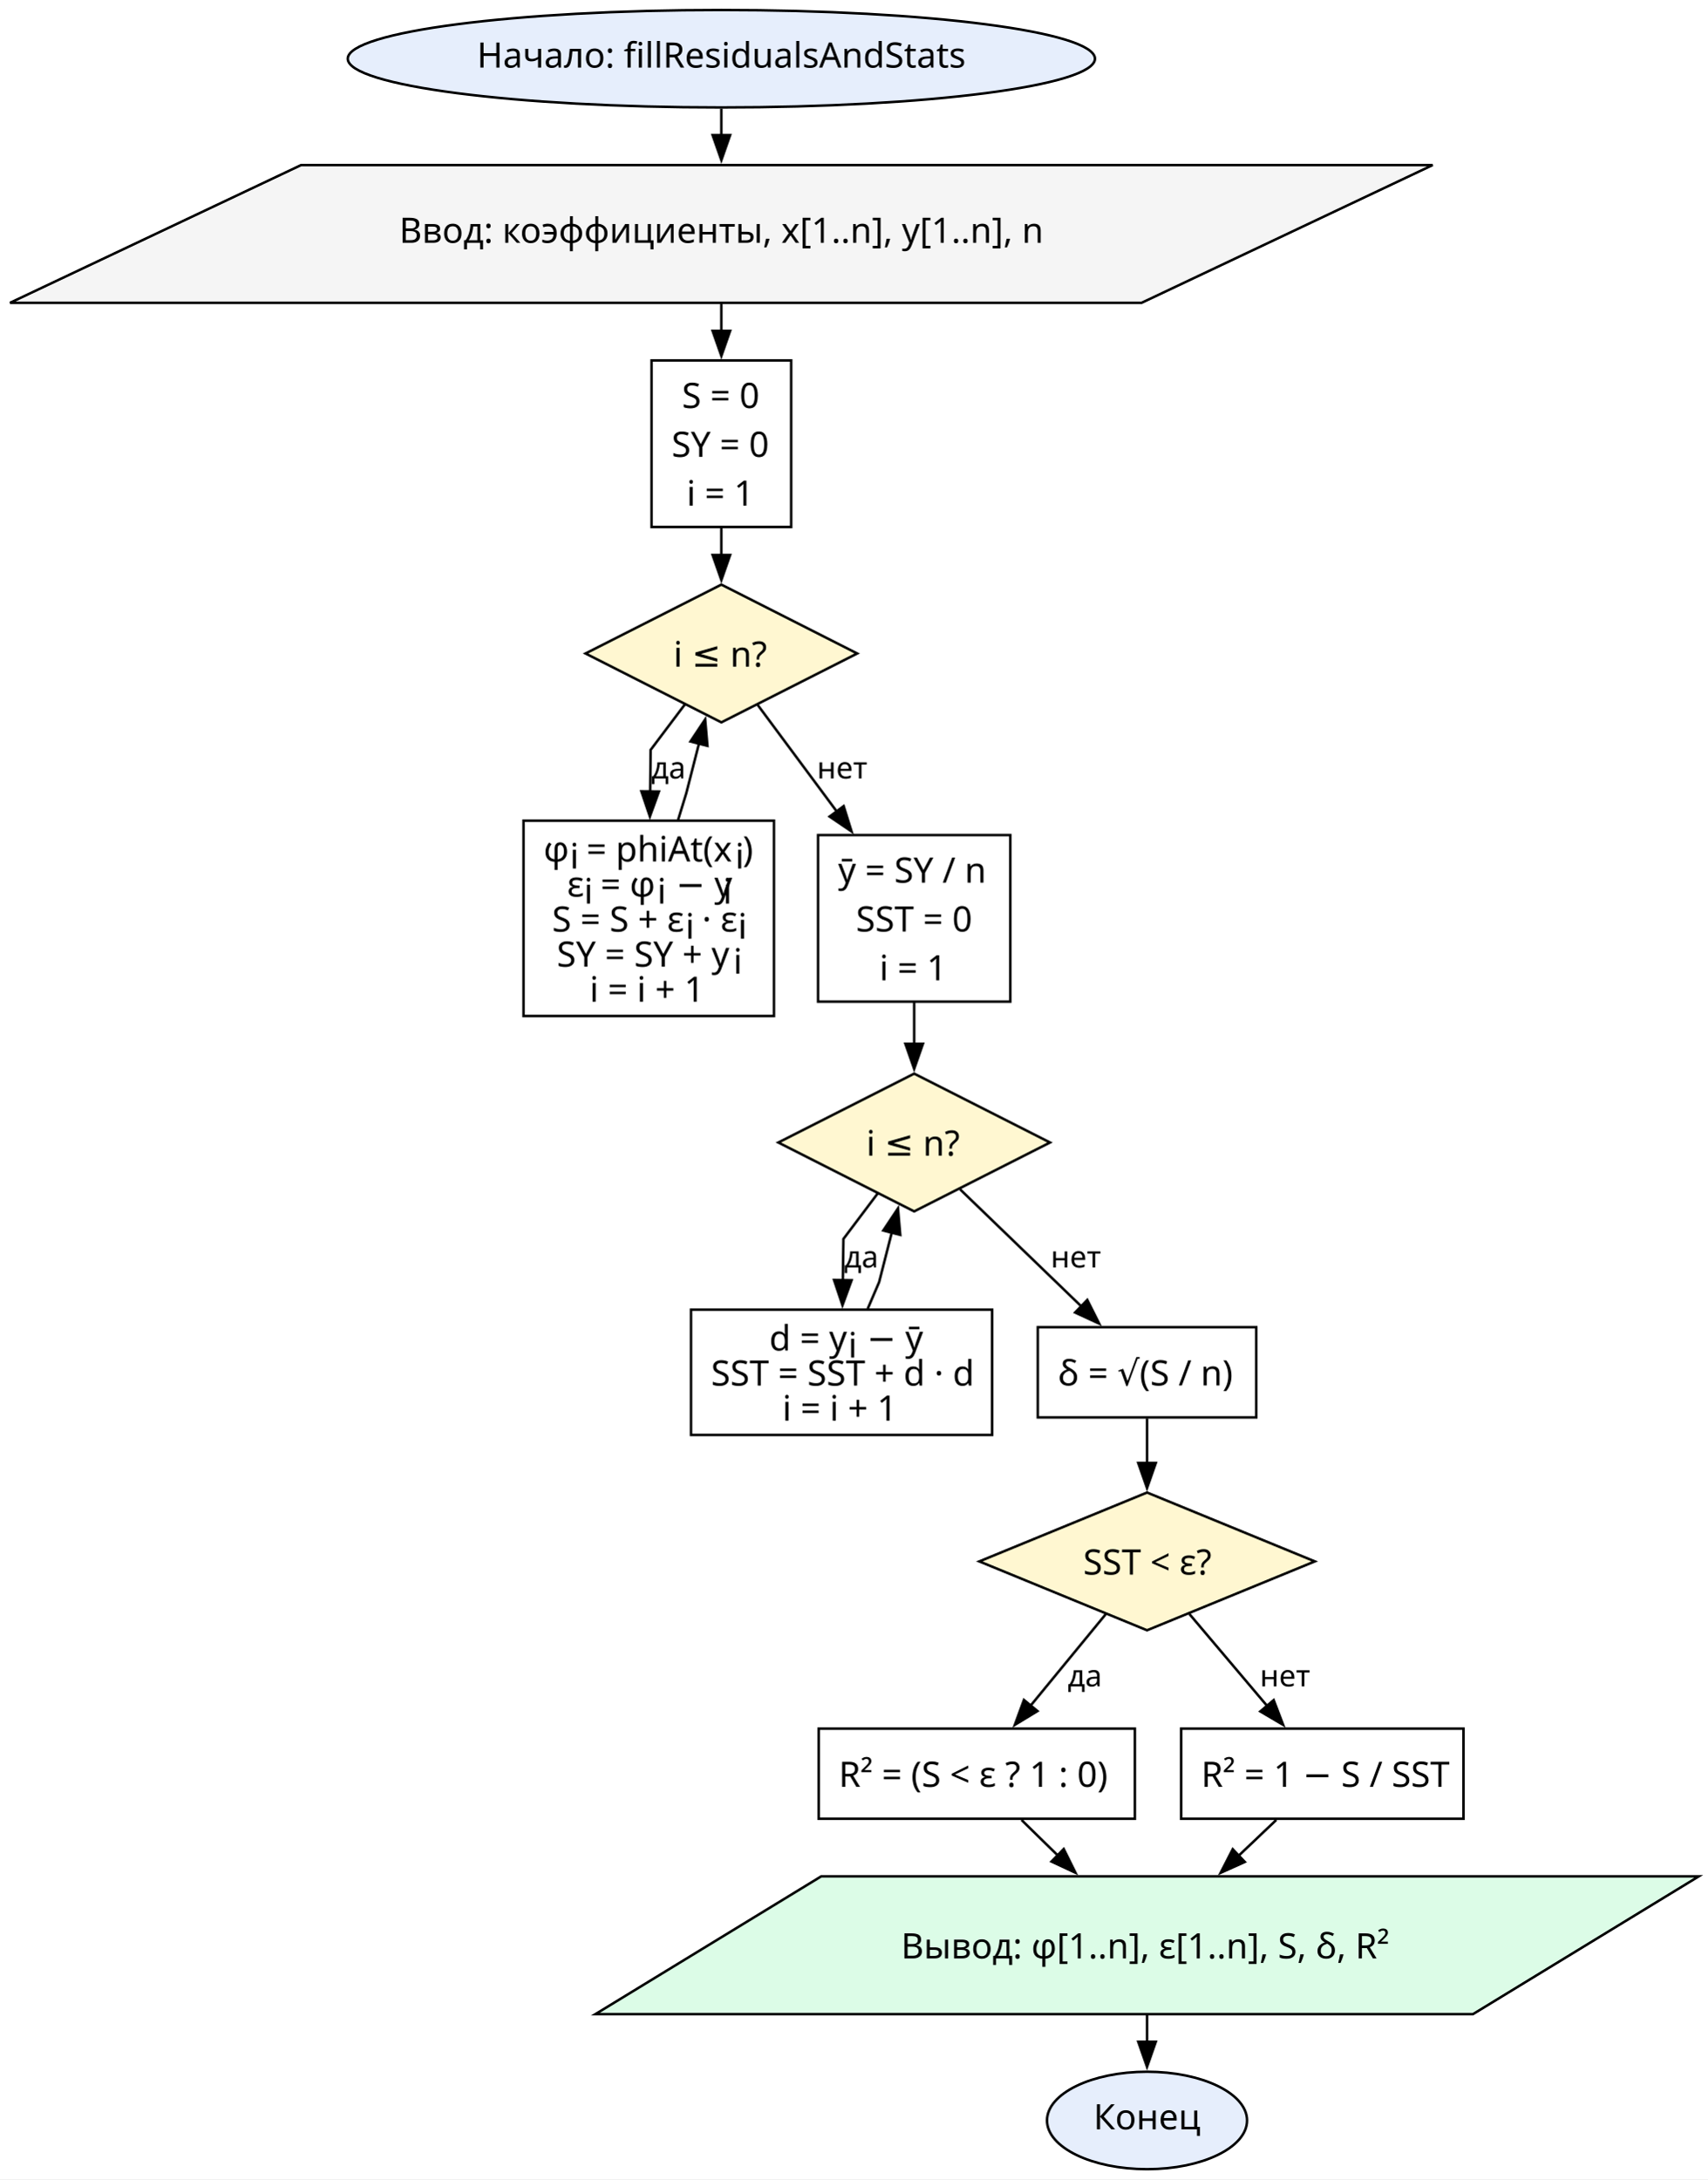
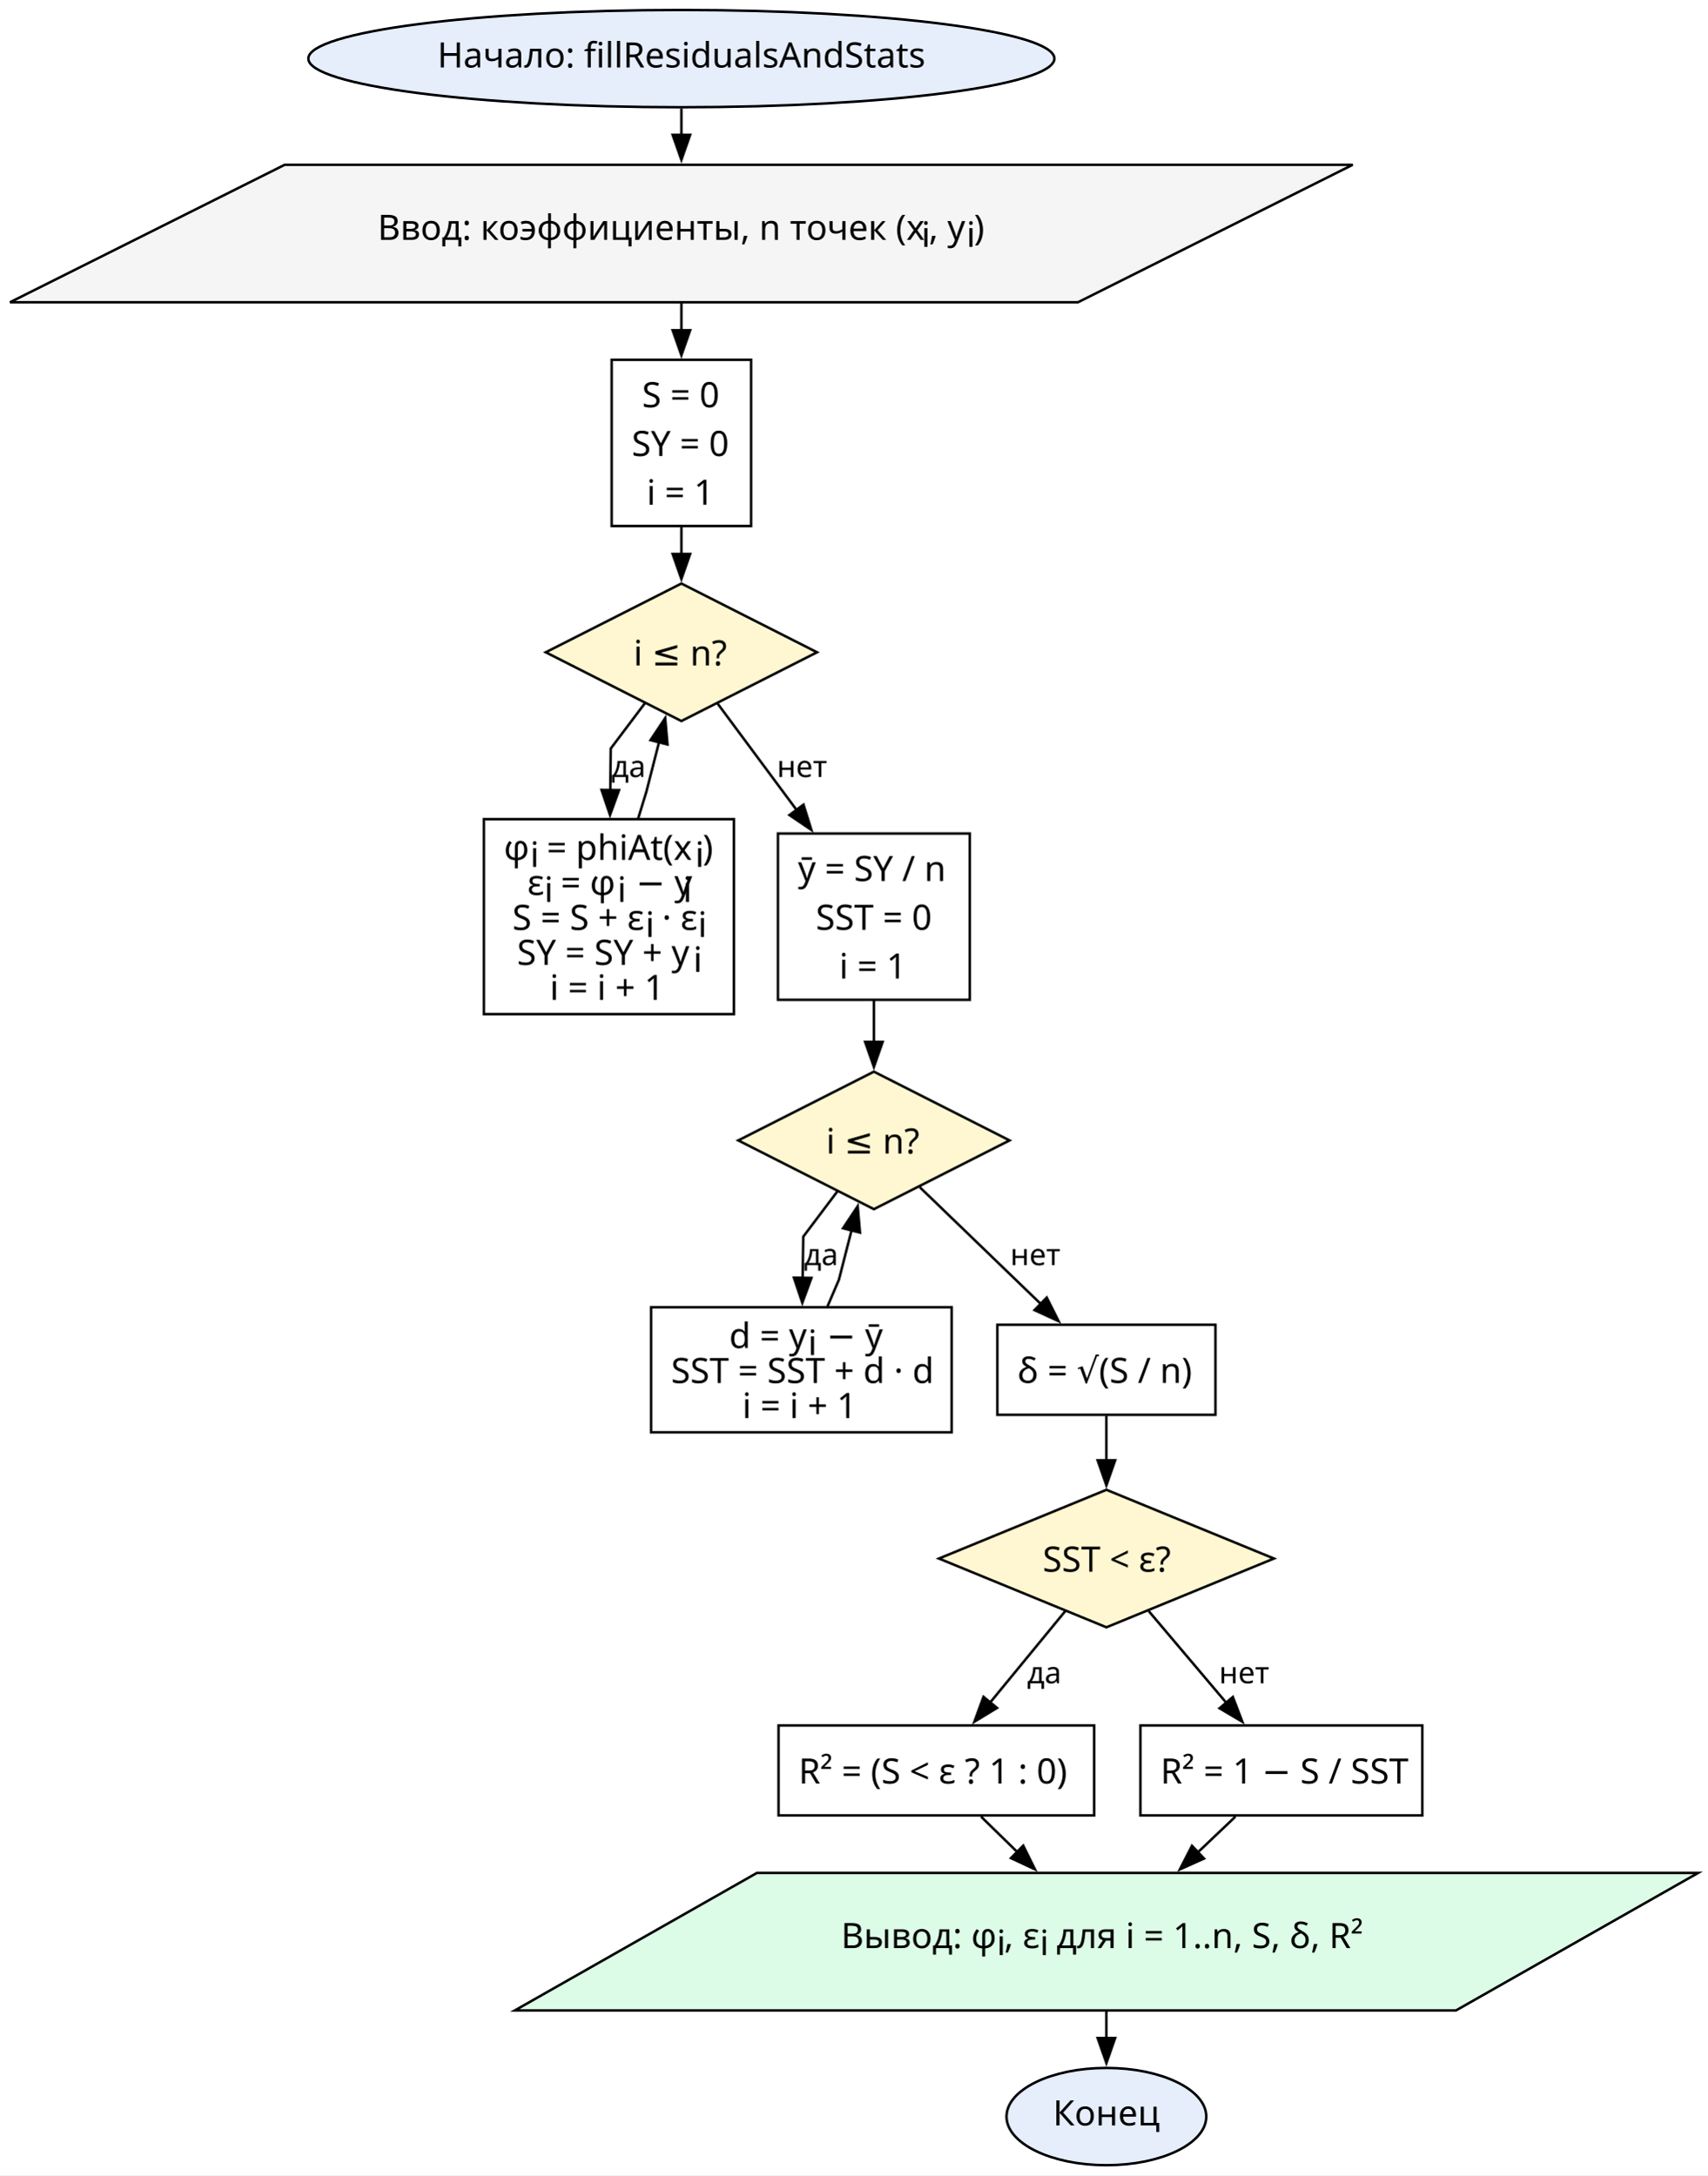
- <svg xmlns="http://www.w3.org/2000/svg" width="682pt" height="870pt" viewBox="0.00 0.00 682.00 870.00">
+ <svg xmlns="http://www.w3.org/2000/svg" width="683pt" height="870pt" viewBox="0.00 0.00 683.00 870.00">
  <g id="graph0" class="graph" transform="scale(1 1) rotate(0) translate(4 866.03)">
-     <polygon fill="white" stroke="none" points="-4,4 -4,-866.03 678.38,-866.03 678.38,4 -4,4" />
+     <polygon fill="white" stroke="none" points="-4,4 -4,-866.03 679.16,-866.03 679.16,4 -4,4" />
    <g id="node1" class="node">
-       <ellipse fill="#e6eefc" stroke="#000000" cx="284.07" cy="-842.59" rx="149.2" ry="19.45" />
-       <text xml:space="preserve" text-anchor="middle" x="284.07" y="-839.04" font-family="CMU Serif" font-size="14.00">Начало: fillResidualsAndStats</text>
+       <ellipse fill="#e6eefc" stroke="#000000" cx="268.52" cy="-842.59" rx="149.2" ry="19.45" />
+       <text xml:space="preserve" text-anchor="middle" x="268.52" y="-839.04" font-family="CMU Serif" font-size="14.00">Начало: fillResidualsAndStats</text>
    </g>
    <g id="node2" class="node">
-       <polygon fill="#f5f5f5" stroke="#000000" points="568.14,-800.14 116.25,-800.14 0,-745.14 451.89,-745.14 568.14,-800.14" />
-       <text xml:space="preserve" text-anchor="middle" x="284.07" y="-769.09" font-family="CMU Serif" font-size="14.00">Ввод: коэффициенты, x[1..n], y[1..n], n</text>
+       <polygon fill="#f5f5f5" stroke="#000000" points="537.04,-800.14 109.88,-800.14 0,-745.14 427.15,-745.14 537.04,-800.14" />
+       <text xml:space="preserve" text-anchor="start" x="147.02" y="-770.09" font-family="CMU Serif" font-size="14.00">Ввод: коэффициенты, n точек (x</text>
+       <text xml:space="preserve" text-anchor="start" x="364.52" y="-770.09" font-family="CMU Serif" baseline-shift="sub" font-size="14.00">i</text>
+       <text xml:space="preserve" text-anchor="start" x="367.52" y="-770.09" font-family="CMU Serif" font-size="14.00">, y</text>
+       <text xml:space="preserve" text-anchor="start" x="382.52" y="-770.09" font-family="CMU Serif" baseline-shift="sub" font-size="14.00">i</text>
+       <text xml:space="preserve" text-anchor="start" x="385.52" y="-770.09" font-family="CMU Serif" font-size="14.00">)</text>
    </g>
    <g id="edge1" class="edge">
-       <path fill="none" stroke="#000000" d="M284.07,-822.66C284.07,-819.24 284.07,-815.57 284.07,-811.83" />
-       <polygon fill="#000000" stroke="#000000" points="287.57,-812.1 284.07,-802.1 280.57,-812.1 287.57,-812.1" />
+       <path fill="none" stroke="#000000" d="M268.52,-822.66C268.52,-819.24 268.52,-815.57 268.52,-811.83" />
+       <polygon fill="#000000" stroke="#000000" points="272.02,-812.1 268.52,-802.1 265.02,-812.1 272.02,-812.1" />
    </g>
    <g id="node3" class="node">
-       <polygon fill="#ffffff" stroke="#000000" points="311.95,-722.14 256.2,-722.14 256.2,-655.64 311.95,-655.64 311.95,-722.14" />
-       <text xml:space="preserve" text-anchor="start" x="268.32" y="-703.14" font-family="CMU Serif" font-size="14.00">S = 0</text>
-       <text xml:space="preserve" text-anchor="start" x="264.2" y="-683.64" font-family="CMU Serif" font-size="14.00">SY = 0</text>
-       <text xml:space="preserve" text-anchor="start" x="270.2" y="-664.14" font-family="CMU Serif" font-size="14.00">i = 1</text>
+       <polygon fill="#ffffff" stroke="#000000" points="296.39,-722.14 240.64,-722.14 240.64,-655.64 296.39,-655.64 296.39,-722.14" />
+       <text xml:space="preserve" text-anchor="start" x="252.77" y="-703.14" font-family="CMU Serif" font-size="14.00">S = 0</text>
+       <text xml:space="preserve" text-anchor="start" x="248.64" y="-683.64" font-family="CMU Serif" font-size="14.00">SY = 0</text>
+       <text xml:space="preserve" text-anchor="start" x="254.64" y="-664.14" font-family="CMU Serif" font-size="14.00">i = 1</text>
    </g>
    <g id="edge2" class="edge">
-       <path fill="none" stroke="#000000" d="M284.07,-744.87C284.07,-741.29 284.07,-737.54 284.07,-733.75" />
-       <polygon fill="#000000" stroke="#000000" points="287.57,-733.94 284.07,-723.94 280.57,-733.94 287.57,-733.94" />
+       <path fill="none" stroke="#000000" d="M268.52,-744.87C268.52,-741.29 268.52,-737.54 268.52,-733.75" />
+       <polygon fill="#000000" stroke="#000000" points="272.02,-733.94 268.52,-723.94 265.02,-733.94 272.02,-733.94" />
    </g>
    <g id="node4" class="node">
-       <polygon fill="#fff7d1" stroke="#000000" points="284.07,-632.64 229.82,-605.14 284.07,-577.64 338.32,-605.14 284.07,-632.64" />
-       <text xml:space="preserve" text-anchor="start" x="264.95" y="-599.89" font-family="CMU Serif" font-size="14.00">i ≤ n?</text>
+       <polygon fill="#fff7d1" stroke="#000000" points="268.52,-632.64 214.27,-605.14 268.52,-577.64 322.77,-605.14 268.52,-632.64" />
+       <text xml:space="preserve" text-anchor="start" x="249.39" y="-599.89" font-family="CMU Serif" font-size="14.00">i ≤ n?</text>
    </g>
    <g id="edge3" class="edge">
-       <path fill="none" stroke="#000000" d="M284.07,-655.58C284.07,-651.83 284.07,-647.98 284.07,-644.17" />
-       <polygon fill="#000000" stroke="#000000" points="287.57,-644.46 284.07,-634.46 280.57,-644.46 287.57,-644.46" />
+       <path fill="none" stroke="#000000" d="M268.52,-655.58C268.52,-651.83 268.52,-647.98 268.52,-644.17" />
+       <polygon fill="#000000" stroke="#000000" points="272.02,-644.46 268.52,-634.46 265.02,-644.46 272.02,-644.46" />
    </g>
    <g id="node5" class="node">
-       <polygon fill="#ffffff" stroke="#000000" points="305.07,-538.39 205.07,-538.39 205.07,-460.39 305.07,-460.39 305.07,-538.39" />
-       <text xml:space="preserve" text-anchor="start" x="213.07" y="-522.09" font-family="CMU Serif" font-size="14.00">φ</text>
-       <text xml:space="preserve" text-anchor="start" x="223.57" y="-522.09" font-family="CMU Serif" baseline-shift="sub" font-size="14.00">i</text>
-       <text xml:space="preserve" text-anchor="start" x="226.57" y="-522.09" font-family="CMU Serif" font-size="14.00"> = phiAt(x</text>
-       <text xml:space="preserve" text-anchor="start" x="289.57" y="-522.09" font-family="CMU Serif" baseline-shift="sub" font-size="14.00">i</text>
-       <text xml:space="preserve" text-anchor="start" x="292.57" y="-522.09" font-family="CMU Serif" font-size="14.00">)</text>
-       <text xml:space="preserve" text-anchor="start" x="222.45" y="-508.09" font-family="CMU Serif" font-size="14.00">ε</text>
-       <text xml:space="preserve" text-anchor="start" x="229.2" y="-508.09" font-family="CMU Serif" baseline-shift="sub" font-size="14.00">i</text>
-       <text xml:space="preserve" text-anchor="start" x="232.2" y="-508.09" font-family="CMU Serif" font-size="14.00"> = φ</text>
-       <text xml:space="preserve" text-anchor="start" x="258.45" y="-508.09" font-family="CMU Serif" baseline-shift="sub" font-size="14.00">i</text>
-       <text xml:space="preserve" text-anchor="start" x="261.45" y="-508.09" font-family="CMU Serif" font-size="14.00"> − y</text>
-       <text xml:space="preserve" text-anchor="start" x="284.7" y="-508.09" font-family="CMU Serif" baseline-shift="sub" font-size="14.00">i</text>
-       <text xml:space="preserve" text-anchor="start" x="216.45" y="-494.09" font-family="CMU Serif" font-size="14.00">S = S + ε</text>
-       <text xml:space="preserve" text-anchor="start" x="269.7" y="-494.09" font-family="CMU Serif" baseline-shift="sub" font-size="14.00">i</text>
-       <text xml:space="preserve" text-anchor="start" x="272.7" y="-494.09" font-family="CMU Serif" font-size="14.00"> · ε</text>
-       <text xml:space="preserve" text-anchor="start" x="290.7" y="-494.09" font-family="CMU Serif" baseline-shift="sub" font-size="14.00">i</text>
-       <text xml:space="preserve" text-anchor="start" x="218.32" y="-480.09" font-family="CMU Serif" font-size="14.00">SY = SY + y</text>
-       <text xml:space="preserve" text-anchor="start" x="288.82" y="-480.09" font-family="CMU Serif" baseline-shift="sub" font-size="14.00">i</text>
-       <text xml:space="preserve" text-anchor="start" x="231.45" y="-466.09" font-family="CMU Serif" font-size="14.00">i = i + 1</text>
+       <polygon fill="#ffffff" stroke="#000000" points="289.52,-538.39 189.52,-538.39 189.52,-460.39 289.52,-460.39 289.52,-538.39" />
+       <text xml:space="preserve" text-anchor="start" x="197.52" y="-522.09" font-family="CMU Serif" font-size="14.00">φ</text>
+       <text xml:space="preserve" text-anchor="start" x="208.02" y="-522.09" font-family="CMU Serif" baseline-shift="sub" font-size="14.00">i</text>
+       <text xml:space="preserve" text-anchor="start" x="211.02" y="-522.09" font-family="CMU Serif" font-size="14.00"> = phiAt(x</text>
+       <text xml:space="preserve" text-anchor="start" x="274.02" y="-522.09" font-family="CMU Serif" baseline-shift="sub" font-size="14.00">i</text>
+       <text xml:space="preserve" text-anchor="start" x="277.02" y="-522.09" font-family="CMU Serif" font-size="14.00">)</text>
+       <text xml:space="preserve" text-anchor="start" x="206.89" y="-508.09" font-family="CMU Serif" font-size="14.00">ε</text>
+       <text xml:space="preserve" text-anchor="start" x="213.64" y="-508.09" font-family="CMU Serif" baseline-shift="sub" font-size="14.00">i</text>
+       <text xml:space="preserve" text-anchor="start" x="216.64" y="-508.09" font-family="CMU Serif" font-size="14.00"> = φ</text>
+       <text xml:space="preserve" text-anchor="start" x="242.89" y="-508.09" font-family="CMU Serif" baseline-shift="sub" font-size="14.00">i</text>
+       <text xml:space="preserve" text-anchor="start" x="245.89" y="-508.09" font-family="CMU Serif" font-size="14.00"> − y</text>
+       <text xml:space="preserve" text-anchor="start" x="269.14" y="-508.09" font-family="CMU Serif" baseline-shift="sub" font-size="14.00">i</text>
+       <text xml:space="preserve" text-anchor="start" x="200.89" y="-494.09" font-family="CMU Serif" font-size="14.00">S = S + ε</text>
+       <text xml:space="preserve" text-anchor="start" x="254.14" y="-494.09" font-family="CMU Serif" baseline-shift="sub" font-size="14.00">i</text>
+       <text xml:space="preserve" text-anchor="start" x="257.14" y="-494.09" font-family="CMU Serif" font-size="14.00"> · ε</text>
+       <text xml:space="preserve" text-anchor="start" x="275.14" y="-494.09" font-family="CMU Serif" baseline-shift="sub" font-size="14.00">i</text>
+       <text xml:space="preserve" text-anchor="start" x="202.77" y="-480.09" font-family="CMU Serif" font-size="14.00">SY = SY + y</text>
+       <text xml:space="preserve" text-anchor="start" x="273.27" y="-480.09" font-family="CMU Serif" baseline-shift="sub" font-size="14.00">i</text>
+       <text xml:space="preserve" text-anchor="start" x="215.89" y="-466.09" font-family="CMU Serif" font-size="14.00">i = i + 1</text>
    </g>
    <g id="edge4" class="edge">
-       <path fill="none" stroke="#000000" d="M269.61,-584.95C262.66,-575.73 255.82,-566.64 255.82,-566.64 255.82,-566.64 255.74,-559.43 255.63,-549.77" />
-       <polygon fill="#000000" stroke="#000000" points="259.13,-550.02 255.52,-540.06 252.13,-550.1 259.13,-550.02" />
-       <text xml:space="preserve" text-anchor="middle" x="262.95" y="-555.24" font-family="CMU Serif" font-size="12.00">да</text>
+       <path fill="none" stroke="#000000" d="M254.06,-584.95C247.11,-575.73 240.27,-566.64 240.27,-566.64 240.27,-566.64 240.19,-559.43 240.08,-549.77" />
+       <polygon fill="#000000" stroke="#000000" points="243.58,-550.02 239.97,-540.06 236.58,-550.1 243.58,-550.02" />
+       <text xml:space="preserve" text-anchor="middle" x="247.39" y="-555.24" font-family="CMU Serif" font-size="12.00">да</text>
    </g>
    <g id="node6" class="node">
-       <polygon fill="#ffffff" stroke="#000000" points="399.45,-532.64 322.7,-532.64 322.7,-466.14 399.45,-466.14 399.45,-532.64" />
-       <text xml:space="preserve" text-anchor="start" x="330.7" y="-513.64" font-family="CMU Serif" font-size="14.00">ȳ = SY / n</text>
-       <text xml:space="preserve" text-anchor="start" x="337.82" y="-494.14" font-family="CMU Serif" font-size="14.00">SST = 0</text>
-       <text xml:space="preserve" text-anchor="start" x="347.2" y="-474.64" font-family="CMU Serif" font-size="14.00">i = 1</text>
+       <polygon fill="#ffffff" stroke="#000000" points="383.89,-532.64 307.14,-532.64 307.14,-466.14 383.89,-466.14 383.89,-532.64" />
+       <text xml:space="preserve" text-anchor="start" x="315.14" y="-513.64" font-family="CMU Serif" font-size="14.00">ȳ = SY / n</text>
+       <text xml:space="preserve" text-anchor="start" x="322.27" y="-494.14" font-family="CMU Serif" font-size="14.00">SST = 0</text>
+       <text xml:space="preserve" text-anchor="start" x="331.64" y="-474.64" font-family="CMU Serif" font-size="14.00">i = 1</text>
    </g>
    <g id="edge6" class="edge">
-       <path fill="none" stroke="#000000" d="M298.55,-584.63C307.5,-572.57 319.33,-556.63 330.29,-541.87" />
-       <polygon fill="#000000" stroke="#000000" points="332.91,-544.2 336.06,-534.09 327.29,-540.03 332.91,-544.2" />
-       <text xml:space="preserve" text-anchor="middle" x="332.32" y="-555.24" font-family="CMU Serif" font-size="12.00">нет</text>
+       <path fill="none" stroke="#000000" d="M283,-584.63C291.95,-572.57 303.78,-556.63 314.74,-541.87" />
+       <polygon fill="#000000" stroke="#000000" points="317.36,-544.2 320.51,-534.09 311.74,-540.03 317.36,-544.2" />
+       <text xml:space="preserve" text-anchor="middle" x="316.77" y="-555.24" font-family="CMU Serif" font-size="12.00">нет</text>
    </g>
    <g id="edge5" class="edge">
-       <path fill="none" stroke="#000000" d="M266.74,-538.52C268.68,-544.84 270.07,-549.39 270.07,-549.39 270.07,-549.39 272.39,-558.47 275.14,-569.23" />
-       <polygon fill="#000000" stroke="#000000" points="271.73,-570 277.6,-578.82 278.51,-568.26 271.73,-570" />
+       <path fill="none" stroke="#000000" d="M251.19,-538.52C253.13,-544.84 254.52,-549.39 254.52,-549.39 254.52,-549.39 256.84,-558.47 259.59,-569.23" />
+       <polygon fill="#000000" stroke="#000000" points="256.18,-570 262.04,-578.82 262.96,-568.26 256.18,-570" />
    </g>
    <g id="node7" class="node">
-       <polygon fill="#fff7d1" stroke="#000000" points="361.07,-437.39 306.82,-409.89 361.07,-382.39 415.32,-409.89 361.07,-437.39" />
-       <text xml:space="preserve" text-anchor="start" x="341.95" y="-404.64" font-family="CMU Serif" font-size="14.00">i ≤ n?</text>
+       <polygon fill="#fff7d1" stroke="#000000" points="345.52,-437.39 291.27,-409.89 345.52,-382.39 399.77,-409.89 345.52,-437.39" />
+       <text xml:space="preserve" text-anchor="start" x="326.39" y="-404.64" font-family="CMU Serif" font-size="14.00">i ≤ n?</text>
    </g>
    <g id="edge7" class="edge">
-       <path fill="none" stroke="#000000" d="M361.07,-465.81C361.07,-460.33 361.07,-454.6 361.07,-448.99" />
-       <polygon fill="#000000" stroke="#000000" points="364.57,-449.29 361.07,-439.29 357.57,-449.29 364.57,-449.29" />
+       <path fill="none" stroke="#000000" d="M345.52,-465.81C345.52,-460.33 345.52,-454.6 345.52,-448.99" />
+       <polygon fill="#000000" stroke="#000000" points="349.02,-449.29 345.52,-439.29 342.02,-449.29 349.02,-449.29" />
    </g>
    <g id="node8" class="node">
-       <polygon fill="#ffffff" stroke="#000000" points="392.2,-343.14 271.95,-343.14 271.95,-293.14 392.2,-293.14 392.2,-343.14" />
-       <text xml:space="preserve" text-anchor="start" x="303.2" y="-326.84" font-family="CMU Serif" font-size="14.00">d = y</text>
-       <text xml:space="preserve" text-anchor="start" x="334.7" y="-326.84" font-family="CMU Serif" baseline-shift="sub" font-size="14.00">i</text>
-       <text xml:space="preserve" text-anchor="start" x="337.7" y="-326.84" font-family="CMU Serif" font-size="14.00"> − ȳ</text>
-       <text xml:space="preserve" text-anchor="start" x="279.95" y="-312.84" font-family="CMU Serif" font-size="14.00">SST = SST + d · d</text>
-       <text xml:space="preserve" text-anchor="start" x="308.45" y="-298.84" font-family="CMU Serif" font-size="14.00">i = i + 1</text>
+       <polygon fill="#ffffff" stroke="#000000" points="376.64,-343.14 256.39,-343.14 256.39,-293.14 376.64,-293.14 376.64,-343.14" />
+       <text xml:space="preserve" text-anchor="start" x="287.64" y="-326.84" font-family="CMU Serif" font-size="14.00">d = y</text>
+       <text xml:space="preserve" text-anchor="start" x="319.14" y="-326.84" font-family="CMU Serif" baseline-shift="sub" font-size="14.00">i</text>
+       <text xml:space="preserve" text-anchor="start" x="322.14" y="-326.84" font-family="CMU Serif" font-size="14.00"> − ȳ</text>
+       <text xml:space="preserve" text-anchor="start" x="264.39" y="-312.84" font-family="CMU Serif" font-size="14.00">SST = SST + d · d</text>
+       <text xml:space="preserve" text-anchor="start" x="292.89" y="-298.84" font-family="CMU Serif" font-size="14.00">i = i + 1</text>
    </g>
    <g id="edge8" class="edge">
-       <path fill="none" stroke="#000000" d="M346.61,-389.7C339.66,-380.48 332.82,-371.39 332.82,-371.39 332.82,-371.39 332.71,-364 332.58,-354.77" />
-       <polygon fill="#000000" stroke="#000000" points="336.08,-354.89 332.44,-344.94 329.08,-354.99 336.08,-354.89" />
-       <text xml:space="preserve" text-anchor="middle" x="339.95" y="-359.99" font-family="CMU Serif" font-size="12.00">да</text>
+       <path fill="none" stroke="#000000" d="M331.06,-389.7C324.11,-380.48 317.27,-371.39 317.27,-371.39 317.27,-371.39 317.16,-364 317.03,-354.77" />
+       <polygon fill="#000000" stroke="#000000" points="320.53,-354.89 316.89,-344.94 313.53,-354.99 320.53,-354.89" />
+       <text xml:space="preserve" text-anchor="middle" x="324.39" y="-359.99" font-family="CMU Serif" font-size="12.00">да</text>
    </g>
    <g id="node9" class="node">
-       <polygon fill="#ffffff" stroke="#000000" points="497.7,-336.14 410.45,-336.14 410.45,-300.14 497.7,-300.14 497.7,-336.14" />
-       <text xml:space="preserve" text-anchor="start" x="418.45" y="-312.89" font-family="CMU Serif" font-size="14.00">δ = √(S / n)</text>
+       <polygon fill="#ffffff" stroke="#000000" points="482.14,-336.14 394.89,-336.14 394.89,-300.14 482.14,-300.14 482.14,-336.14" />
+       <text xml:space="preserve" text-anchor="start" x="402.89" y="-312.89" font-family="CMU Serif" font-size="14.00">δ = √(S / n)</text>
    </g>
    <g id="edge10" class="edge">
-       <path fill="none" stroke="#000000" d="M379.44,-391.16C393.29,-377.8 412.47,-359.29 427.91,-344.39" />
-       <polygon fill="#000000" stroke="#000000" points="430.2,-347.04 434.96,-337.58 425.34,-342.01 430.2,-347.04" />
-       <text xml:space="preserve" text-anchor="middle" x="425.65" y="-359.99" font-family="CMU Serif" font-size="12.00">нет</text>
+       <path fill="none" stroke="#000000" d="M363.89,-391.16C377.74,-377.8 396.91,-359.29 412.36,-344.39" />
+       <polygon fill="#000000" stroke="#000000" points="414.65,-347.04 419.41,-337.58 409.78,-342.01 414.65,-347.04" />
+       <text xml:space="preserve" text-anchor="middle" x="410.1" y="-359.99" font-family="CMU Serif" font-size="12.00">нет</text>
    </g>
    <g id="edge9" class="edge">
-       <path fill="none" stroke="#000000" d="M342.49,-343.45C345.05,-349.42 347.07,-354.14 347.07,-354.14 347.07,-354.14 349.39,-363.22 352.14,-373.98" />
-       <polygon fill="#000000" stroke="#000000" points="348.73,-374.75 354.6,-383.57 355.51,-373.01 348.73,-374.75" />
+       <path fill="none" stroke="#000000" d="M326.94,-343.45C329.5,-349.42 331.52,-354.14 331.52,-354.14 331.52,-354.14 333.84,-363.22 336.59,-373.98" />
+       <polygon fill="#000000" stroke="#000000" points="333.18,-374.75 339.04,-383.57 339.96,-373.01 333.18,-374.75" />
    </g>
    <g id="node10" class="node">
-       <polygon fill="#fff7d1" stroke="#000000" points="454.07,-270.14 387.07,-242.64 454.07,-215.14 521.07,-242.64 454.07,-270.14" />
-       <text xml:space="preserve" text-anchor="start" x="428.57" y="-237.39" font-family="CMU Serif" font-size="14.00">SST &lt; ε?</text>
+       <polygon fill="#fff7d1" stroke="#000000" points="438.52,-270.14 371.52,-242.64 438.52,-215.14 505.52,-242.64 438.52,-270.14" />
+       <text xml:space="preserve" text-anchor="start" x="413.02" y="-237.39" font-family="CMU Serif" font-size="14.00">SST &lt; ε?</text>
    </g>
    <g id="edge11" class="edge">
-       <path fill="none" stroke="#000000" d="M454.07,-299.72C454.07,-294.26 454.07,-287.99 454.07,-281.68" />
-       <polygon fill="#000000" stroke="#000000" points="457.57,-281.93 454.07,-271.93 450.57,-281.93 457.57,-281.93" />
+       <path fill="none" stroke="#000000" d="M438.52,-299.72C438.52,-294.26 438.52,-287.99 438.52,-281.68" />
+       <polygon fill="#000000" stroke="#000000" points="442.02,-281.93 438.52,-271.93 435.02,-281.93 442.02,-281.93" />
    </g>
    <g id="node11" class="node">
-       <polygon fill="#ffffff" stroke="#000000" points="449.2,-175.89 322.95,-175.89 322.95,-139.89 449.2,-139.89 449.2,-175.89" />
-       <text xml:space="preserve" text-anchor="start" x="330.95" y="-152.64" font-family="CMU Serif" font-size="14.00">R² = (S &lt; ε ? 1 : 0)</text>
+       <polygon fill="#ffffff" stroke="#000000" points="433.64,-175.89 307.39,-175.89 307.39,-139.89 433.64,-139.89 433.64,-175.89" />
+       <text xml:space="preserve" text-anchor="start" x="315.39" y="-152.64" font-family="CMU Serif" font-size="14.00">R² = (S &lt; ε ? 1 : 0)</text>
    </g>
    <g id="edge12" class="edge">
-       <path fill="none" stroke="#000000" d="M437.61,-221.61C428.53,-210.56 417.14,-196.7 407.39,-184.83" />
-       <polygon fill="#000000" stroke="#000000" points="410.32,-182.89 401.27,-177.39 404.91,-187.33 410.32,-182.89" />
-       <text xml:space="preserve" text-anchor="middle" x="429.23" y="-192.74" font-family="CMU Serif" font-size="12.00">да</text>
+       <path fill="none" stroke="#000000" d="M422.06,-221.61C412.97,-210.56 401.59,-196.7 391.83,-184.83" />
+       <polygon fill="#000000" stroke="#000000" points="394.77,-182.89 385.72,-177.39 389.36,-187.33 394.77,-182.89" />
+       <text xml:space="preserve" text-anchor="middle" x="413.68" y="-192.74" font-family="CMU Serif" font-size="12.00">да</text>
    </g>
    <g id="node12" class="node">
-       <polygon fill="#ffffff" stroke="#000000" points="580.45,-175.89 467.7,-175.89 467.7,-139.89 580.45,-139.89 580.45,-175.89" />
-       <text xml:space="preserve" text-anchor="start" x="475.7" y="-152.64" font-family="CMU Serif" font-size="14.00">R² = 1 − S / SST</text>
+       <polygon fill="#ffffff" stroke="#000000" points="564.89,-175.89 452.14,-175.89 452.14,-139.89 564.89,-139.89 564.89,-175.89" />
+       <text xml:space="preserve" text-anchor="start" x="460.14" y="-152.64" font-family="CMU Serif" font-size="14.00">R² = 1 − S / SST</text>
    </g>
    <g id="edge13" class="edge">
-       <path fill="none" stroke="#000000" d="M471.02,-221.61C480.37,-210.56 492.08,-196.7 502.13,-184.83" />
-       <polygon fill="#000000" stroke="#000000" points="504.65,-187.27 508.44,-177.37 499.31,-182.75 504.65,-187.27" />
-       <text xml:space="preserve" text-anchor="middle" x="509.18" y="-192.74" font-family="CMU Serif" font-size="12.00">нет</text>
+       <path fill="none" stroke="#000000" d="M455.46,-221.61C464.81,-210.56 476.53,-196.7 486.58,-184.83" />
+       <polygon fill="#000000" stroke="#000000" points="489.1,-187.27 492.89,-177.37 483.76,-182.75 489.1,-187.27" />
+       <text xml:space="preserve" text-anchor="middle" x="493.63" y="-192.74" font-family="CMU Serif" font-size="12.00">нет</text>
    </g>
    <g id="node13" class="node">
-       <polygon fill="#dcfce7" stroke="#000000" points="674.38,-116.89 323.92,-116.89 233.76,-61.89 584.22,-61.89 674.38,-116.89" />
-       <text xml:space="preserve" text-anchor="start" x="355.82" y="-84.14" font-family="CMU Serif" font-size="14.00">Вывод: φ[1..n], ε[1..n], S, δ, R²</text>
+       <polygon fill="#dcfce7" stroke="#000000" points="675.16,-116.89 298.72,-116.89 201.88,-61.89 578.32,-61.89 675.16,-116.89" />
+       <text xml:space="preserve" text-anchor="start" x="332.39" y="-86.84" font-family="CMU Serif" font-size="14.00">Вывод: φ</text>
+       <text xml:space="preserve" text-anchor="start" x="394.64" y="-86.84" font-family="CMU Serif" baseline-shift="sub" font-size="14.00">i</text>
+       <text xml:space="preserve" text-anchor="start" x="397.64" y="-86.84" font-family="CMU Serif" font-size="14.00">, ε</text>
+       <text xml:space="preserve" text-anchor="start" x="411.89" y="-86.84" font-family="CMU Serif" baseline-shift="sub" font-size="14.00">i</text>
+       <text xml:space="preserve" text-anchor="start" x="414.89" y="-86.84" font-family="CMU Serif" font-size="14.00"> для i = 1..n, S, δ, R²</text>
    </g>
    <g id="edge14" class="edge">
-       <path fill="none" stroke="#000000" d="M403.94,-139.42C408.48,-134.97 413.53,-130.04 418.62,-125.06" />
-       <polygon fill="#000000" stroke="#000000" points="420.8,-127.82 425.5,-118.33 415.9,-122.82 420.8,-127.82" />
+       <path fill="none" stroke="#000000" d="M388.39,-139.42C392.93,-134.97 397.98,-130.04 403.07,-125.06" />
+       <polygon fill="#000000" stroke="#000000" points="405.25,-127.82 409.95,-118.33 400.35,-122.82 405.25,-127.82" />
    </g>
    <g id="edge15" class="edge">
-       <path fill="none" stroke="#000000" d="M505.68,-139.42C501,-134.97 495.81,-130.04 490.57,-125.06" />
-       <polygon fill="#000000" stroke="#000000" points="493.12,-122.66 483.46,-118.31 488.3,-127.74 493.12,-122.66" />
+       <path fill="none" stroke="#000000" d="M490.13,-139.42C485.45,-134.97 480.25,-130.04 475.02,-125.06" />
+       <polygon fill="#000000" stroke="#000000" points="477.57,-122.66 467.91,-118.31 472.75,-127.74 477.57,-122.66" />
    </g>
    <g id="node14" class="node">
-       <ellipse fill="#e6eefc" stroke="#000000" cx="454.07" cy="-19.45" rx="39.95" ry="19.45" />
-       <text xml:space="preserve" text-anchor="middle" x="454.07" y="-15.9" font-family="CMU Serif" font-size="14.00">Конец</text>
+       <ellipse fill="#e6eefc" stroke="#000000" cx="438.52" cy="-19.45" rx="39.95" ry="19.45" />
+       <text xml:space="preserve" text-anchor="middle" x="438.52" y="-15.9" font-family="CMU Serif" font-size="14.00">Конец</text>
    </g>
    <g id="edge16" class="edge">
-       <path fill="none" stroke="#000000" d="M454.07,-61.54C454.07,-57.94 454.07,-54.24 454.07,-50.59" />
-       <polygon fill="#000000" stroke="#000000" points="457.57,-50.87 454.07,-40.87 450.57,-50.87 457.57,-50.87" />
+       <path fill="none" stroke="#000000" d="M438.52,-61.54C438.52,-57.94 438.52,-54.24 438.52,-50.59" />
+       <polygon fill="#000000" stroke="#000000" points="442.02,-50.87 438.52,-40.87 435.02,-50.87 442.02,-50.87" />
    </g>
  </g>
</svg>
